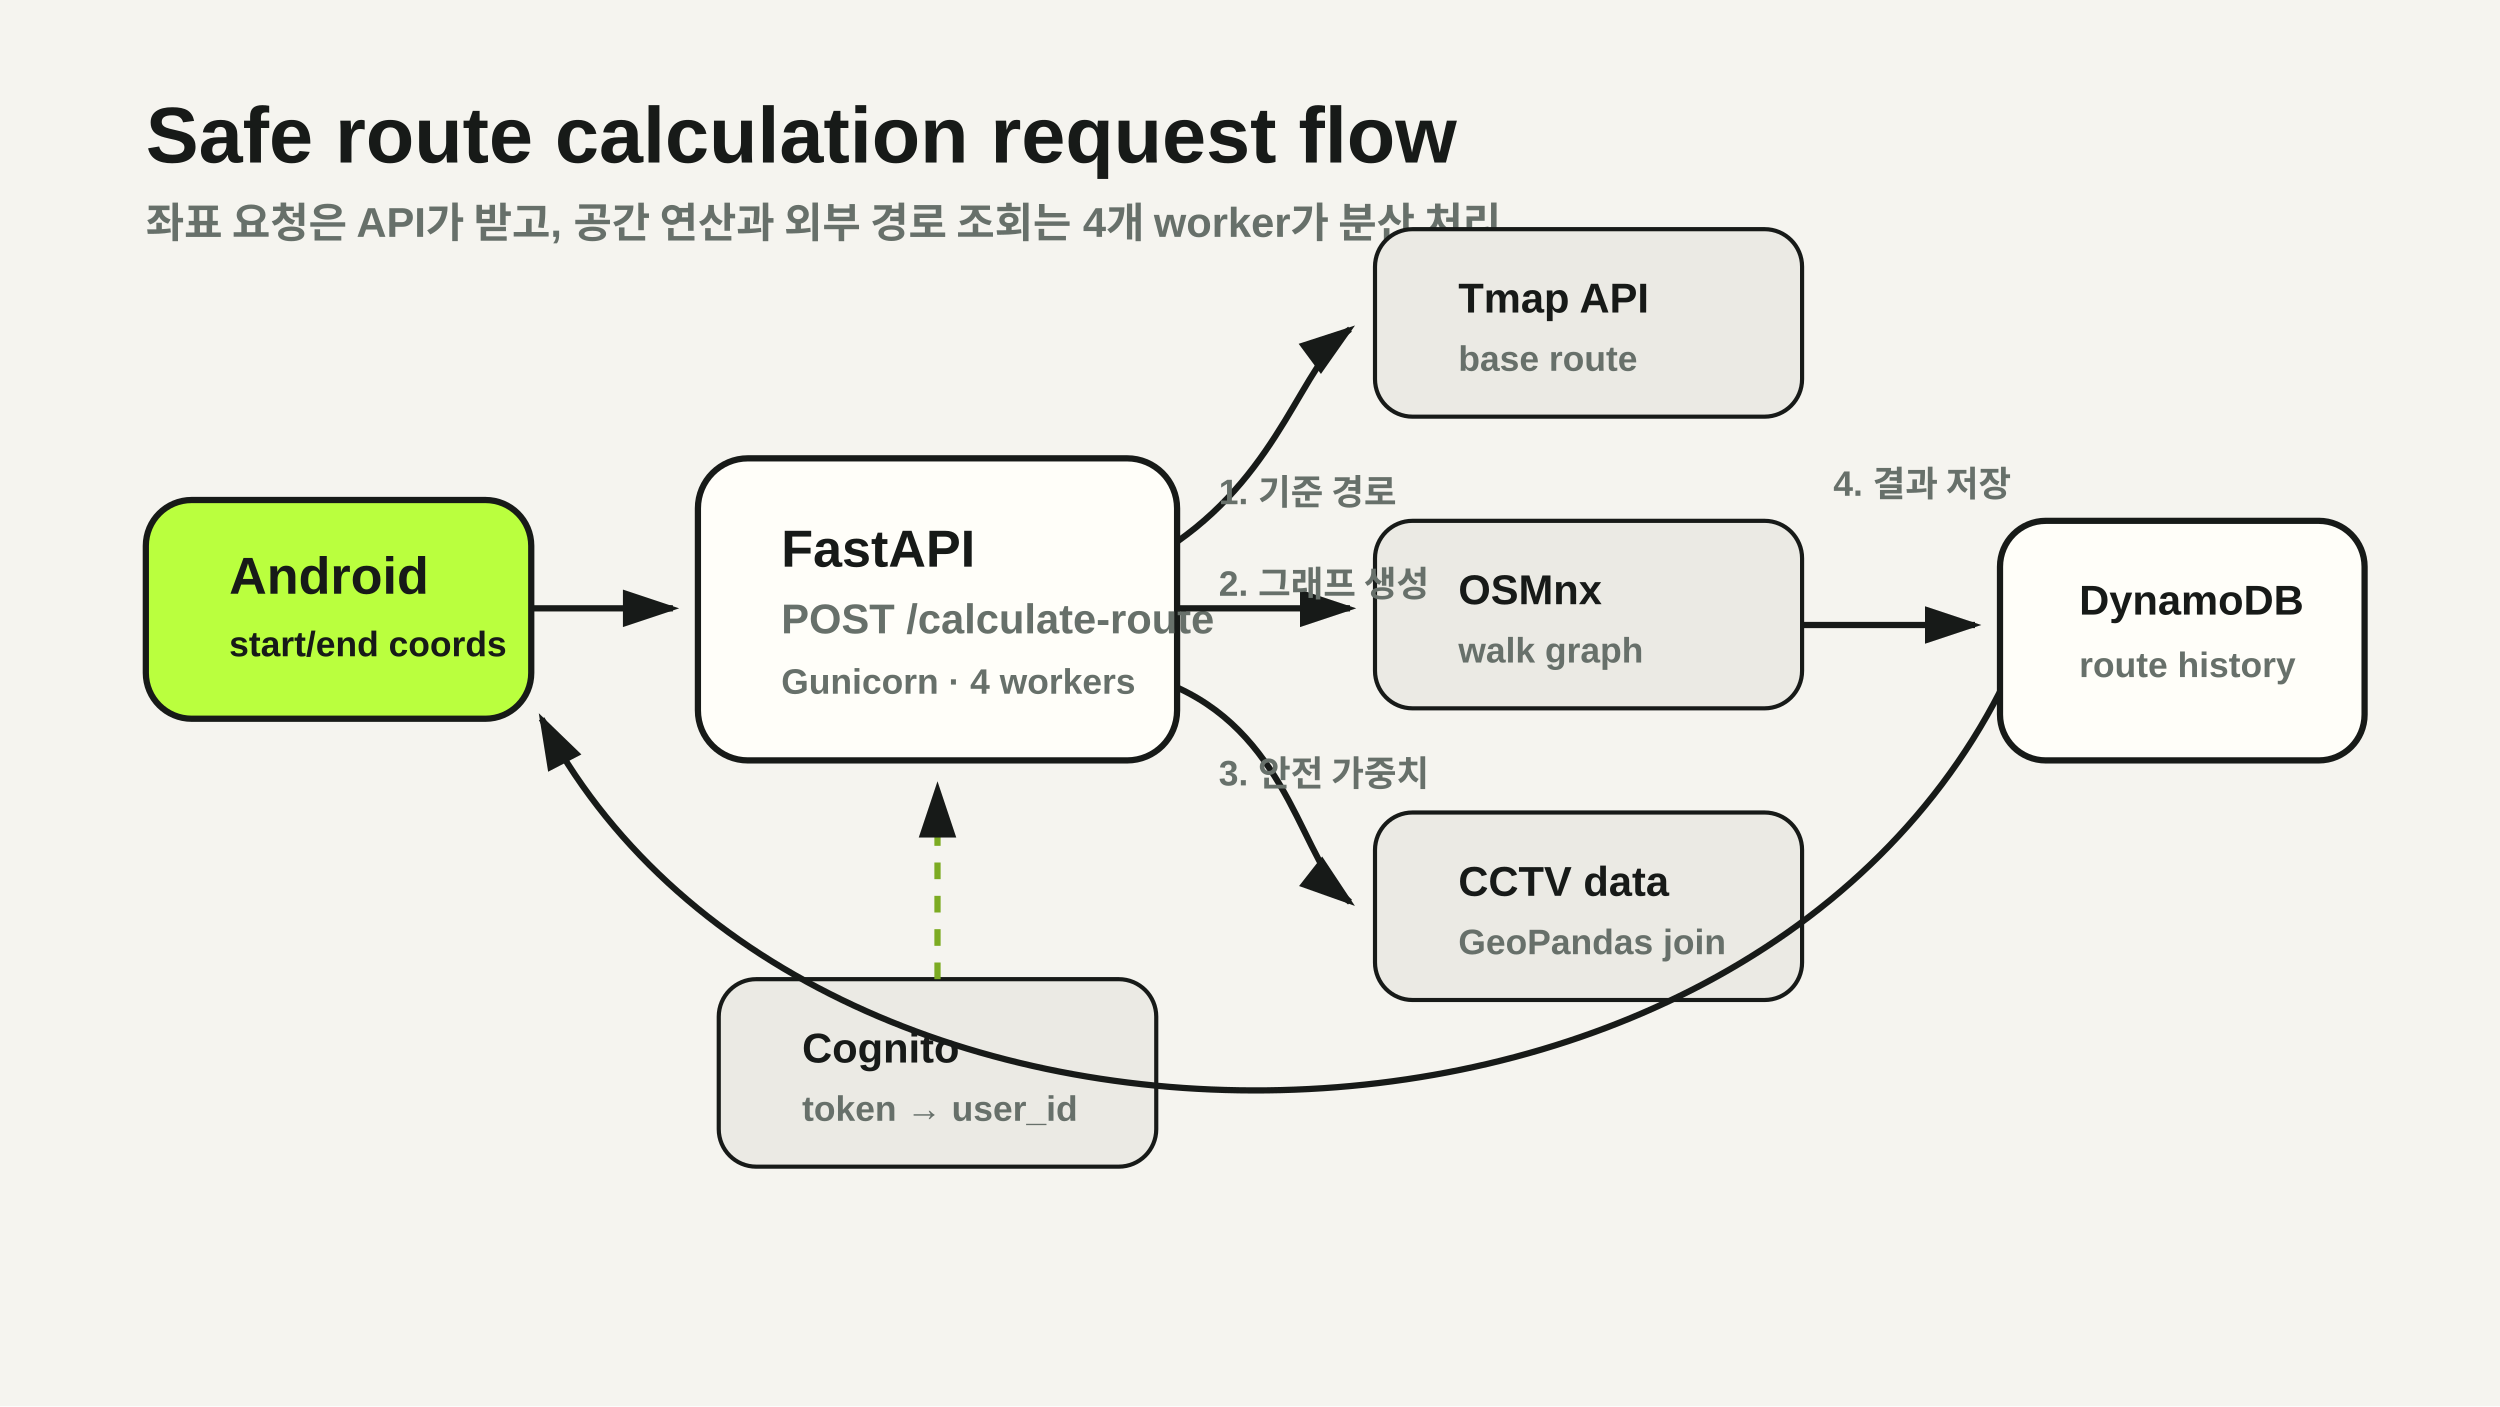
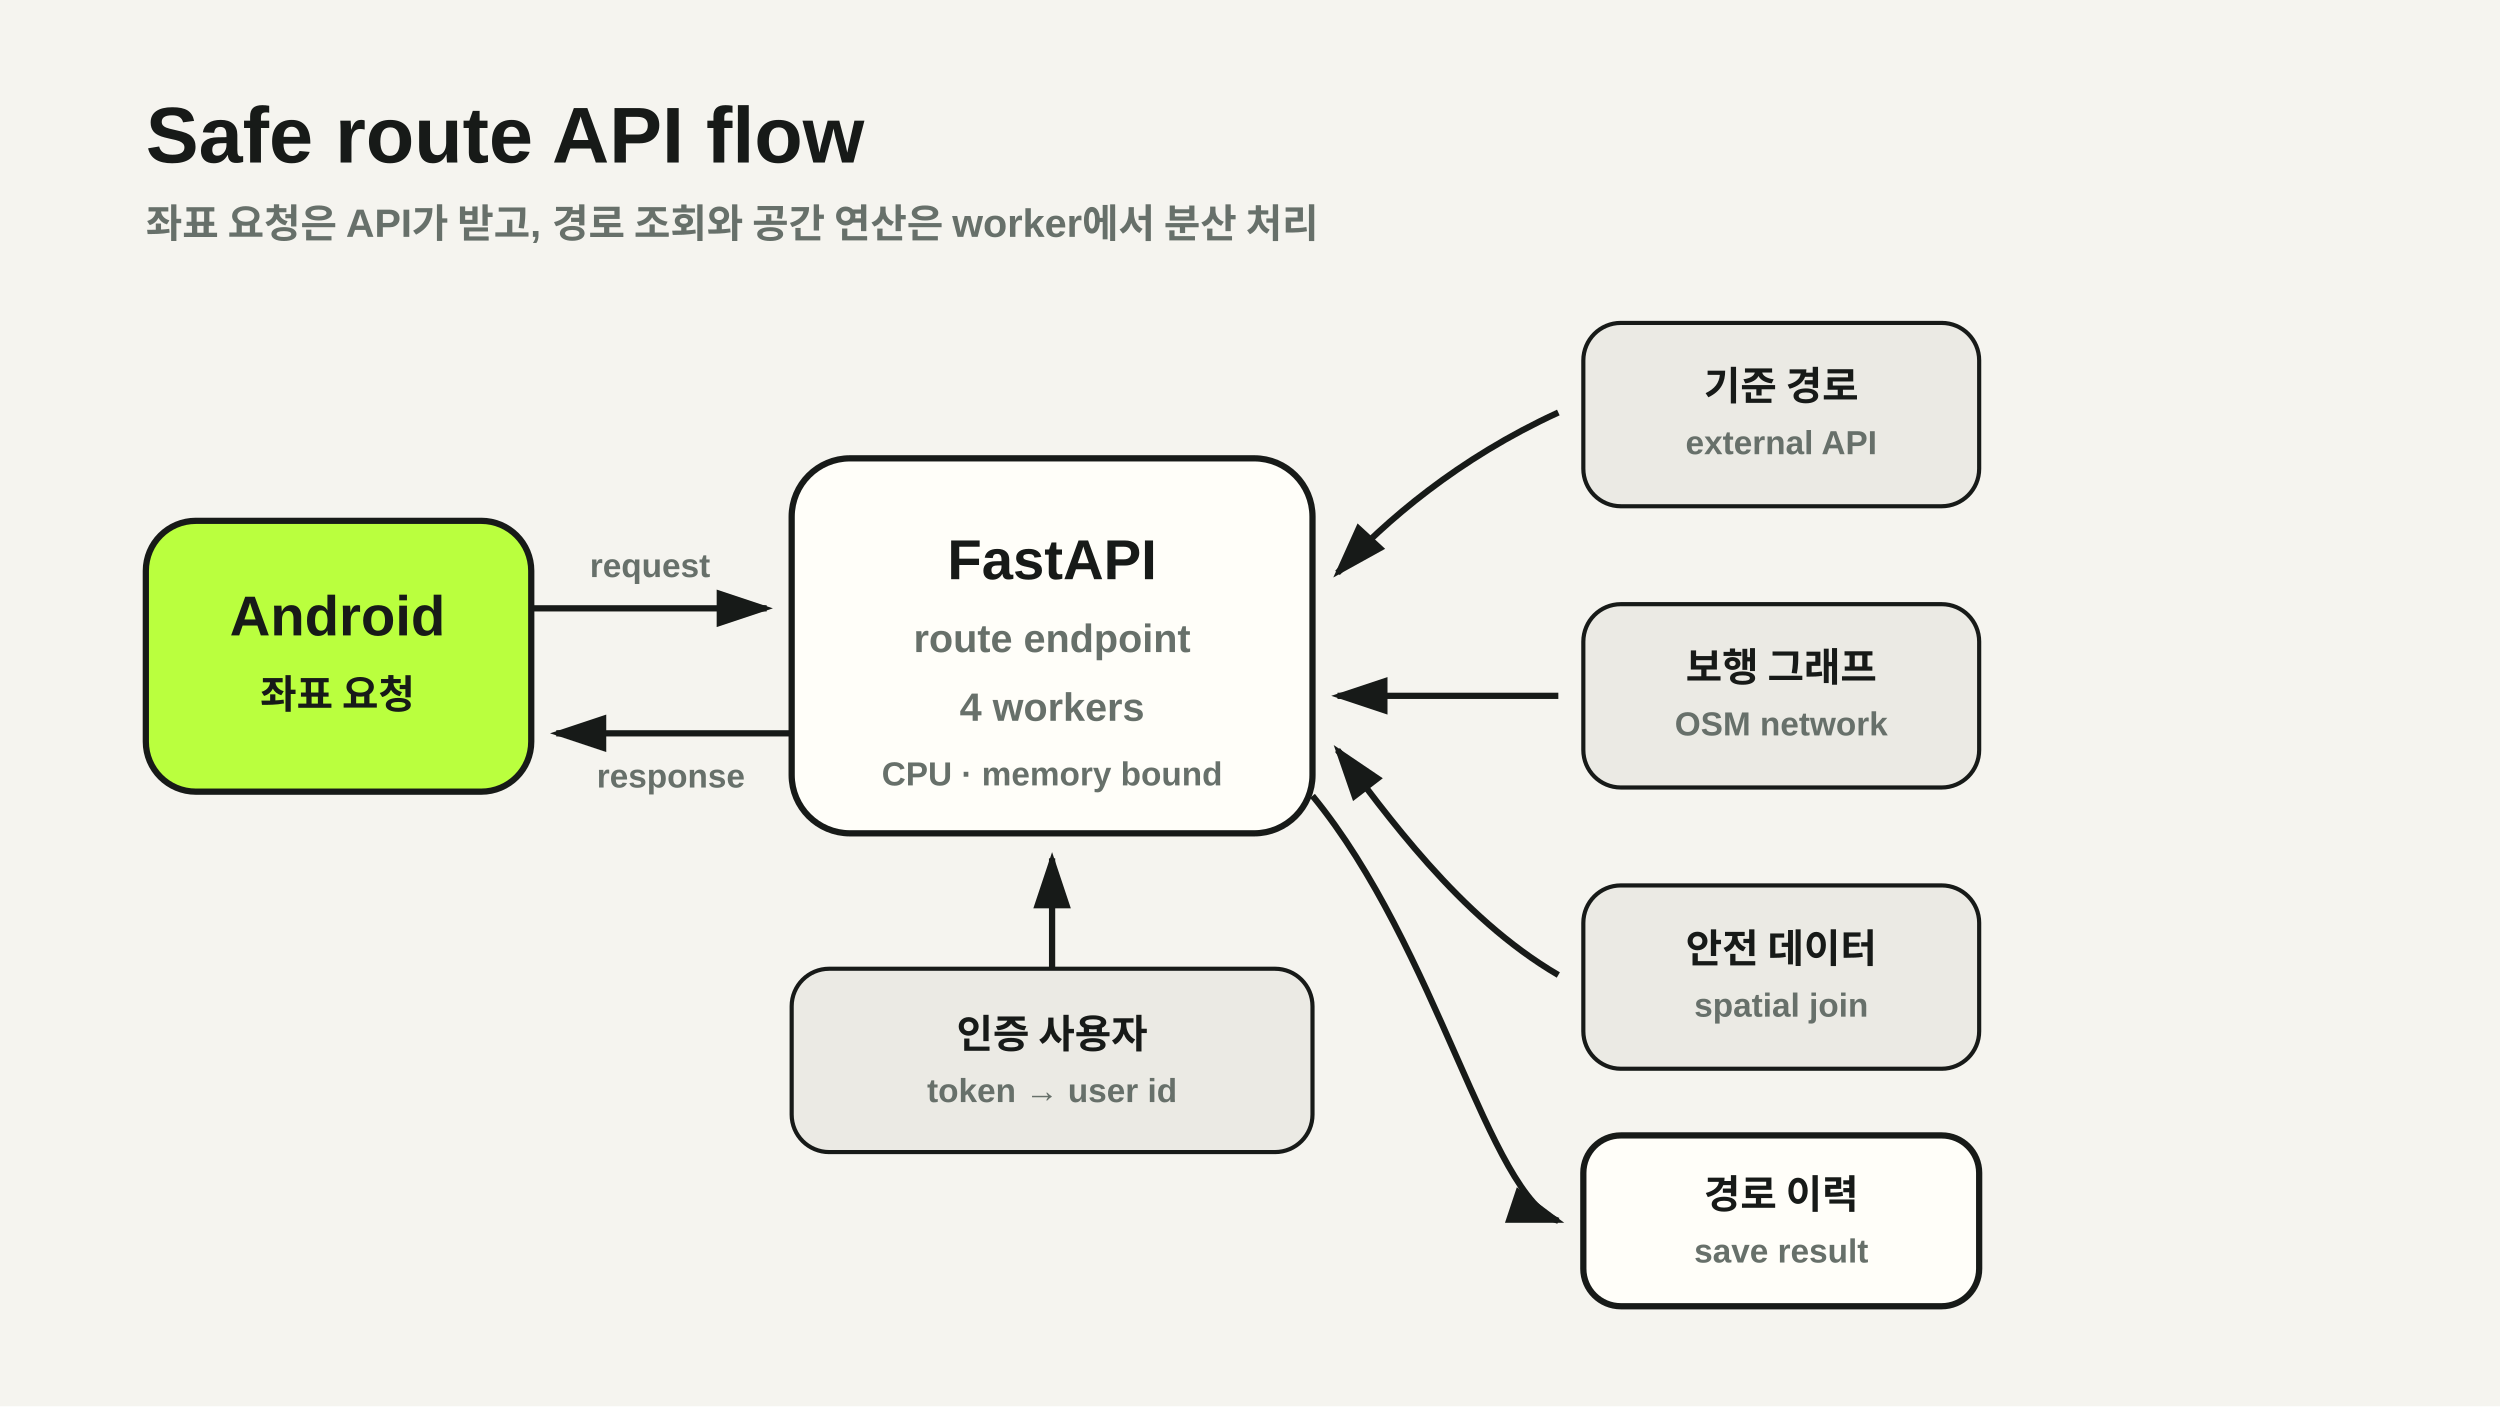
<svg xmlns="http://www.w3.org/2000/svg" viewBox="0 0 1200 675" role="img" aria-labelledby="title desc">
  <defs>
    <marker id="arrow" markerWidth="10" markerHeight="10" refX="8" refY="3" orient="auto" markerUnits="strokeWidth">
      <path d="M0,0 L0,6 L9,3 z" fill="#171a18" />
    </marker>
    <style>
-       .bg{fill:#f5f4ef}.box{fill:#fffef9;stroke:#171a18;stroke-width:3}.accent{fill:#baff3e;stroke:#171a18;stroke-width:3}.soft{fill:#ebeae4;stroke:#171a18;stroke-width:2}.line{stroke:#171a18;stroke-width:3;fill:none;marker-end:url(#arrow)}.dash{stroke:#7cab22;stroke-width:3;fill:none;stroke-dasharray:8 8;marker-end:url(#arrow)}.muted{fill:#67706a}.ink{fill:#171a18}text{font-family:Pretendard,'Noto Sans KR',Arial,sans-serif}.title{font-size:38px;font-weight:900}.label{font-size:25px;font-weight:850}.small{font-size:20px;font-weight:700}.tiny{font-size:17px;font-weight:700}
+       .bg{fill:#f5f4ef}.card{fill:#fffef9;stroke:#171a18;stroke-width:3}.accent{fill:#baff3e;stroke:#171a18;stroke-width:3}.soft{fill:#ebeae4;stroke:#171a18;stroke-width:2}.line{stroke:#171a18;stroke-width:3;fill:none;marker-end:url(#arrow)}.muted{fill:#67706a}.ink{fill:#171a18}text{font-family:Pretendard,'Noto Sans KR',Arial,sans-serif}.title{font-size:38px;font-weight:900}.label{font-size:27px;font-weight:850}.small{font-size:19px;font-weight:700}.tiny{font-size:16px;font-weight:700}
    </style>
  </defs>
  <rect class="bg" width="1200" height="675" />
-   <text x="70" y="78" class="title ink">Safe route calculation request flow</text>
-   <text x="70" y="114" class="small muted">좌표 요청은 API가 받고, 공간 연산과 외부 경로 조회는 4개 worker가 분산 처리</text>
-   <rect x="70" y="240" width="185" height="105" rx="22" class="accent" />
-   <text x="110" y="285" class="label ink">Android</text>
-   <text x="110" y="315" class="tiny ink">start/end coords</text>
-   <rect x="335" y="220" width="230" height="145" rx="24" class="box" />
-   <text x="375" y="272" class="label ink">FastAPI</text>
-   <text x="375" y="304" class="small muted">POST /calculate-route</text>
-   <text x="375" y="333" class="tiny muted">Gunicorn · 4 workers</text>
-   <rect x="660" y="110" width="205" height="90" rx="18" class="soft" />
-   <text x="700" y="150" class="small ink">Tmap API</text>
-   <text x="700" y="178" class="tiny muted">base route</text>
-   <rect x="660" y="250" width="205" height="90" rx="18" class="soft" />
-   <text x="700" y="290" class="small ink">OSMnx</text>
-   <text x="700" y="318" class="tiny muted">walk graph</text>
-   <rect x="660" y="390" width="205" height="90" rx="18" class="soft" />
-   <text x="700" y="430" class="small ink">CCTV data</text>
-   <text x="700" y="458" class="tiny muted">GeoPandas join</text>
-   <rect x="960" y="250" width="175" height="115" rx="22" class="box" />
-   <text x="998" y="295" class="small ink">DynamoDB</text>
-   <text x="998" y="325" class="tiny muted">route history</text>
-   <rect x="345" y="470" width="210" height="90" rx="18" class="soft" />
-   <text x="385" y="510" class="small ink">Cognito</text>
-   <text x="385" y="538" class="tiny muted">token → user_id</text>
-   <path class="line" d="M255 292 H323" />
-   <path class="line" d="M565 260 C615 225 625 175 648 158" />
-   <path class="line" d="M565 292 H648" />
-   <path class="line" d="M565 330 C620 355 625 415 648 433" />
-   <path class="dash" d="M450 470 V378" />
-   <path class="line" d="M865 300 H948" />
-   <path class="line" d="M960 332 C830 585 385 585 260 345" />
-   <text x="585" y="242" class="tiny muted">1. 기준 경로</text>
-   <text x="585" y="286" class="tiny muted">2. 그래프 생성</text>
-   <text x="585" y="377" class="tiny muted">3. 안전 가중치</text>
-   <text x="880" y="238" class="tiny muted">4. 결과 저장</text>
+   <text x="70" y="78" class="title ink">Safe route API flow</text>
+   <text x="70" y="114" class="small muted">좌표 요청은 API가 받고, 경로 조회와 공간 연산은 worker에서 분산 처리</text>
+   <rect x="70" y="250" width="185" height="130" rx="24" class="accent" />
+   <text x="162" y="305" text-anchor="middle" class="label ink">Android</text>
+   <text x="162" y="340" text-anchor="middle" class="small ink">좌표 요청</text>
+   <rect x="380" y="220" width="250" height="180" rx="28" class="card" />
+   <text x="505" y="278" text-anchor="middle" class="label ink">FastAPI</text>
+   <text x="505" y="313" text-anchor="middle" class="small muted">route endpoint</text>
+   <text x="505" y="346" text-anchor="middle" class="small muted">4 workers</text>
+   <text x="505" y="377" text-anchor="middle" class="tiny muted">CPU · memory bound</text>
+   <rect x="760" y="155" width="190" height="88" rx="18" class="soft" />
+   <text x="855" y="192" text-anchor="middle" class="small ink">기준 경로</text>
+   <text x="855" y="218" text-anchor="middle" class="tiny muted">external API</text>
+   <rect x="760" y="290" width="190" height="88" rx="18" class="soft" />
+   <text x="855" y="327" text-anchor="middle" class="small ink">보행 그래프</text>
+   <text x="855" y="353" text-anchor="middle" class="tiny muted">OSM network</text>
+   <rect x="760" y="425" width="190" height="88" rx="18" class="soft" />
+   <text x="855" y="462" text-anchor="middle" class="small ink">안전 데이터</text>
+   <text x="855" y="488" text-anchor="middle" class="tiny muted">spatial join</text>
+   <rect x="760" y="545" width="190" height="82" rx="18" class="card" />
+   <text x="855" y="580" text-anchor="middle" class="small ink">경로 이력</text>
+   <text x="855" y="606" text-anchor="middle" class="tiny muted">save result</text>
+   <rect x="380" y="465" width="250" height="88" rx="18" class="soft" />
+   <text x="505" y="503" text-anchor="middle" class="small ink">인증 사용자</text>
+   <text x="505" y="529" text-anchor="middle" class="tiny muted">token → user id</text>
+   <path class="line" d="M255 292 H368" />
+   <text x="312" y="277" text-anchor="middle" class="tiny muted">request</text>
+   <path class="line" d="M380 352 H267" />
+   <text x="322" y="378" text-anchor="middle" class="tiny muted">response</text>
+   <path class="line" d="M748 198 C700 220 665 250 642 275" />
+   <path class="line" d="M748 334 H642" />
+   <path class="line" d="M748 468 C700 440 665 390 642 360" />
+   <path class="line" d="M505 465 V412" />
+   <path class="line" d="M630 382 C690 455 715 575 748 586" />
</svg>
